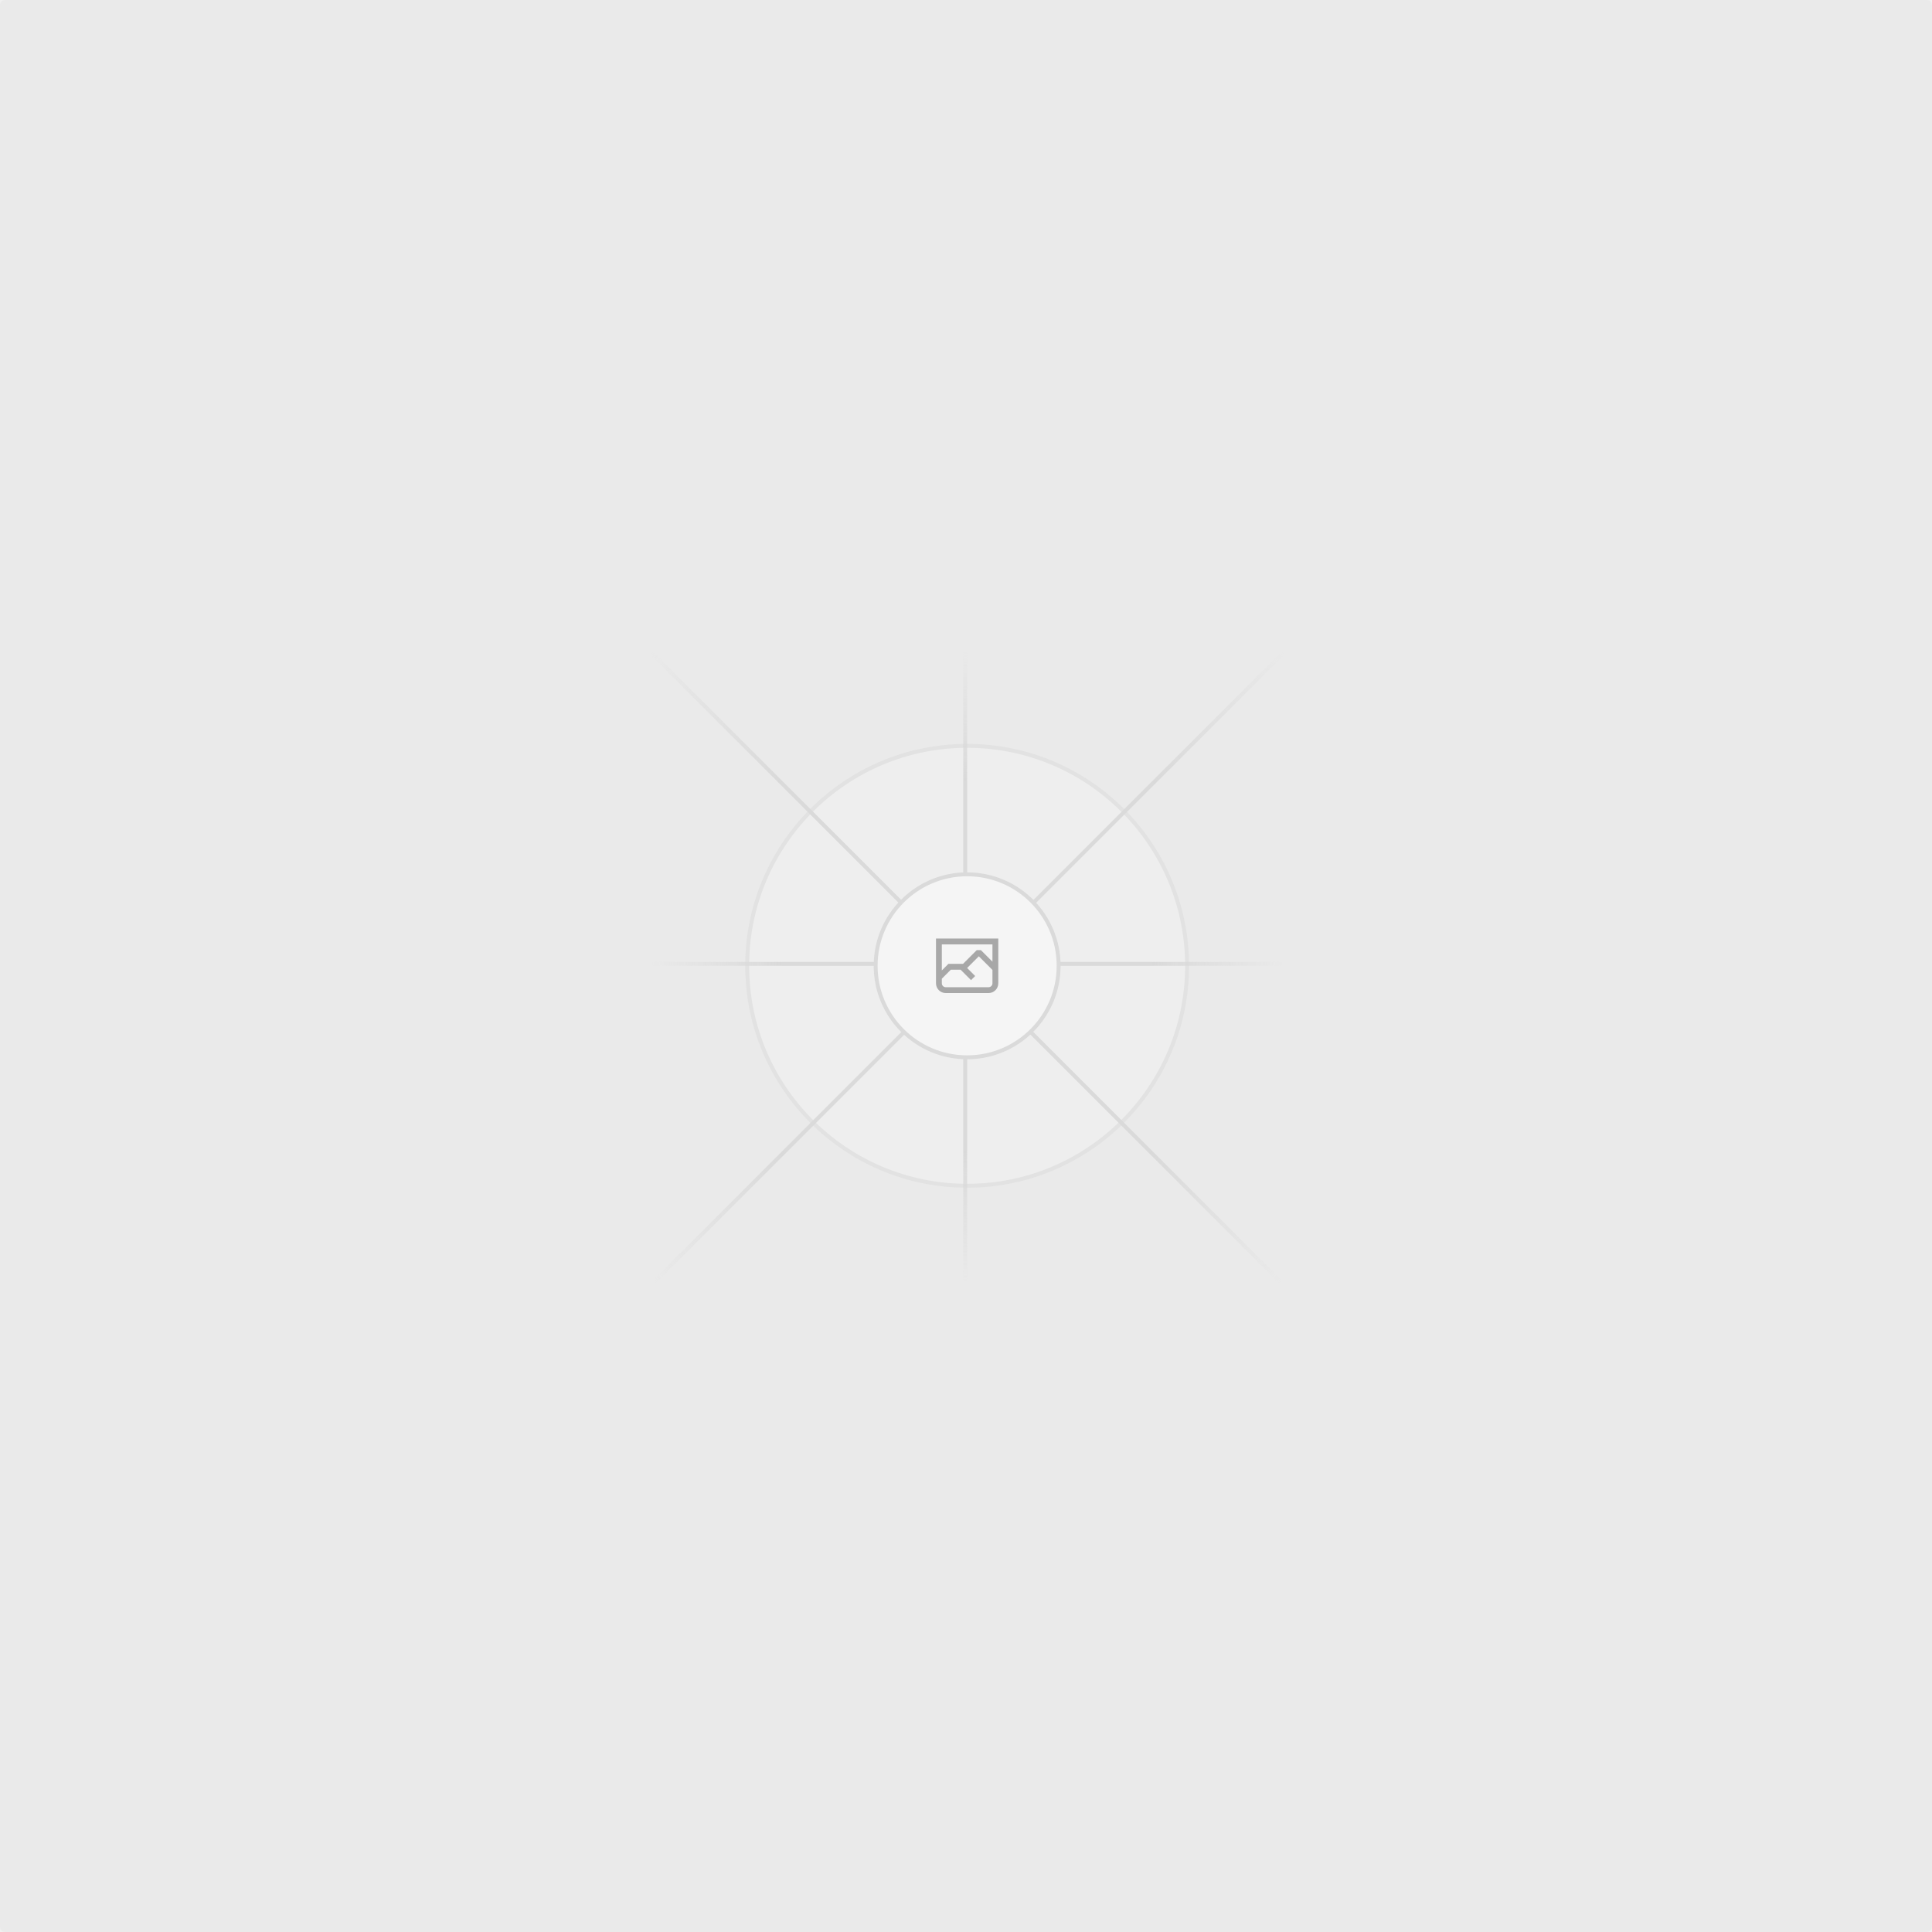
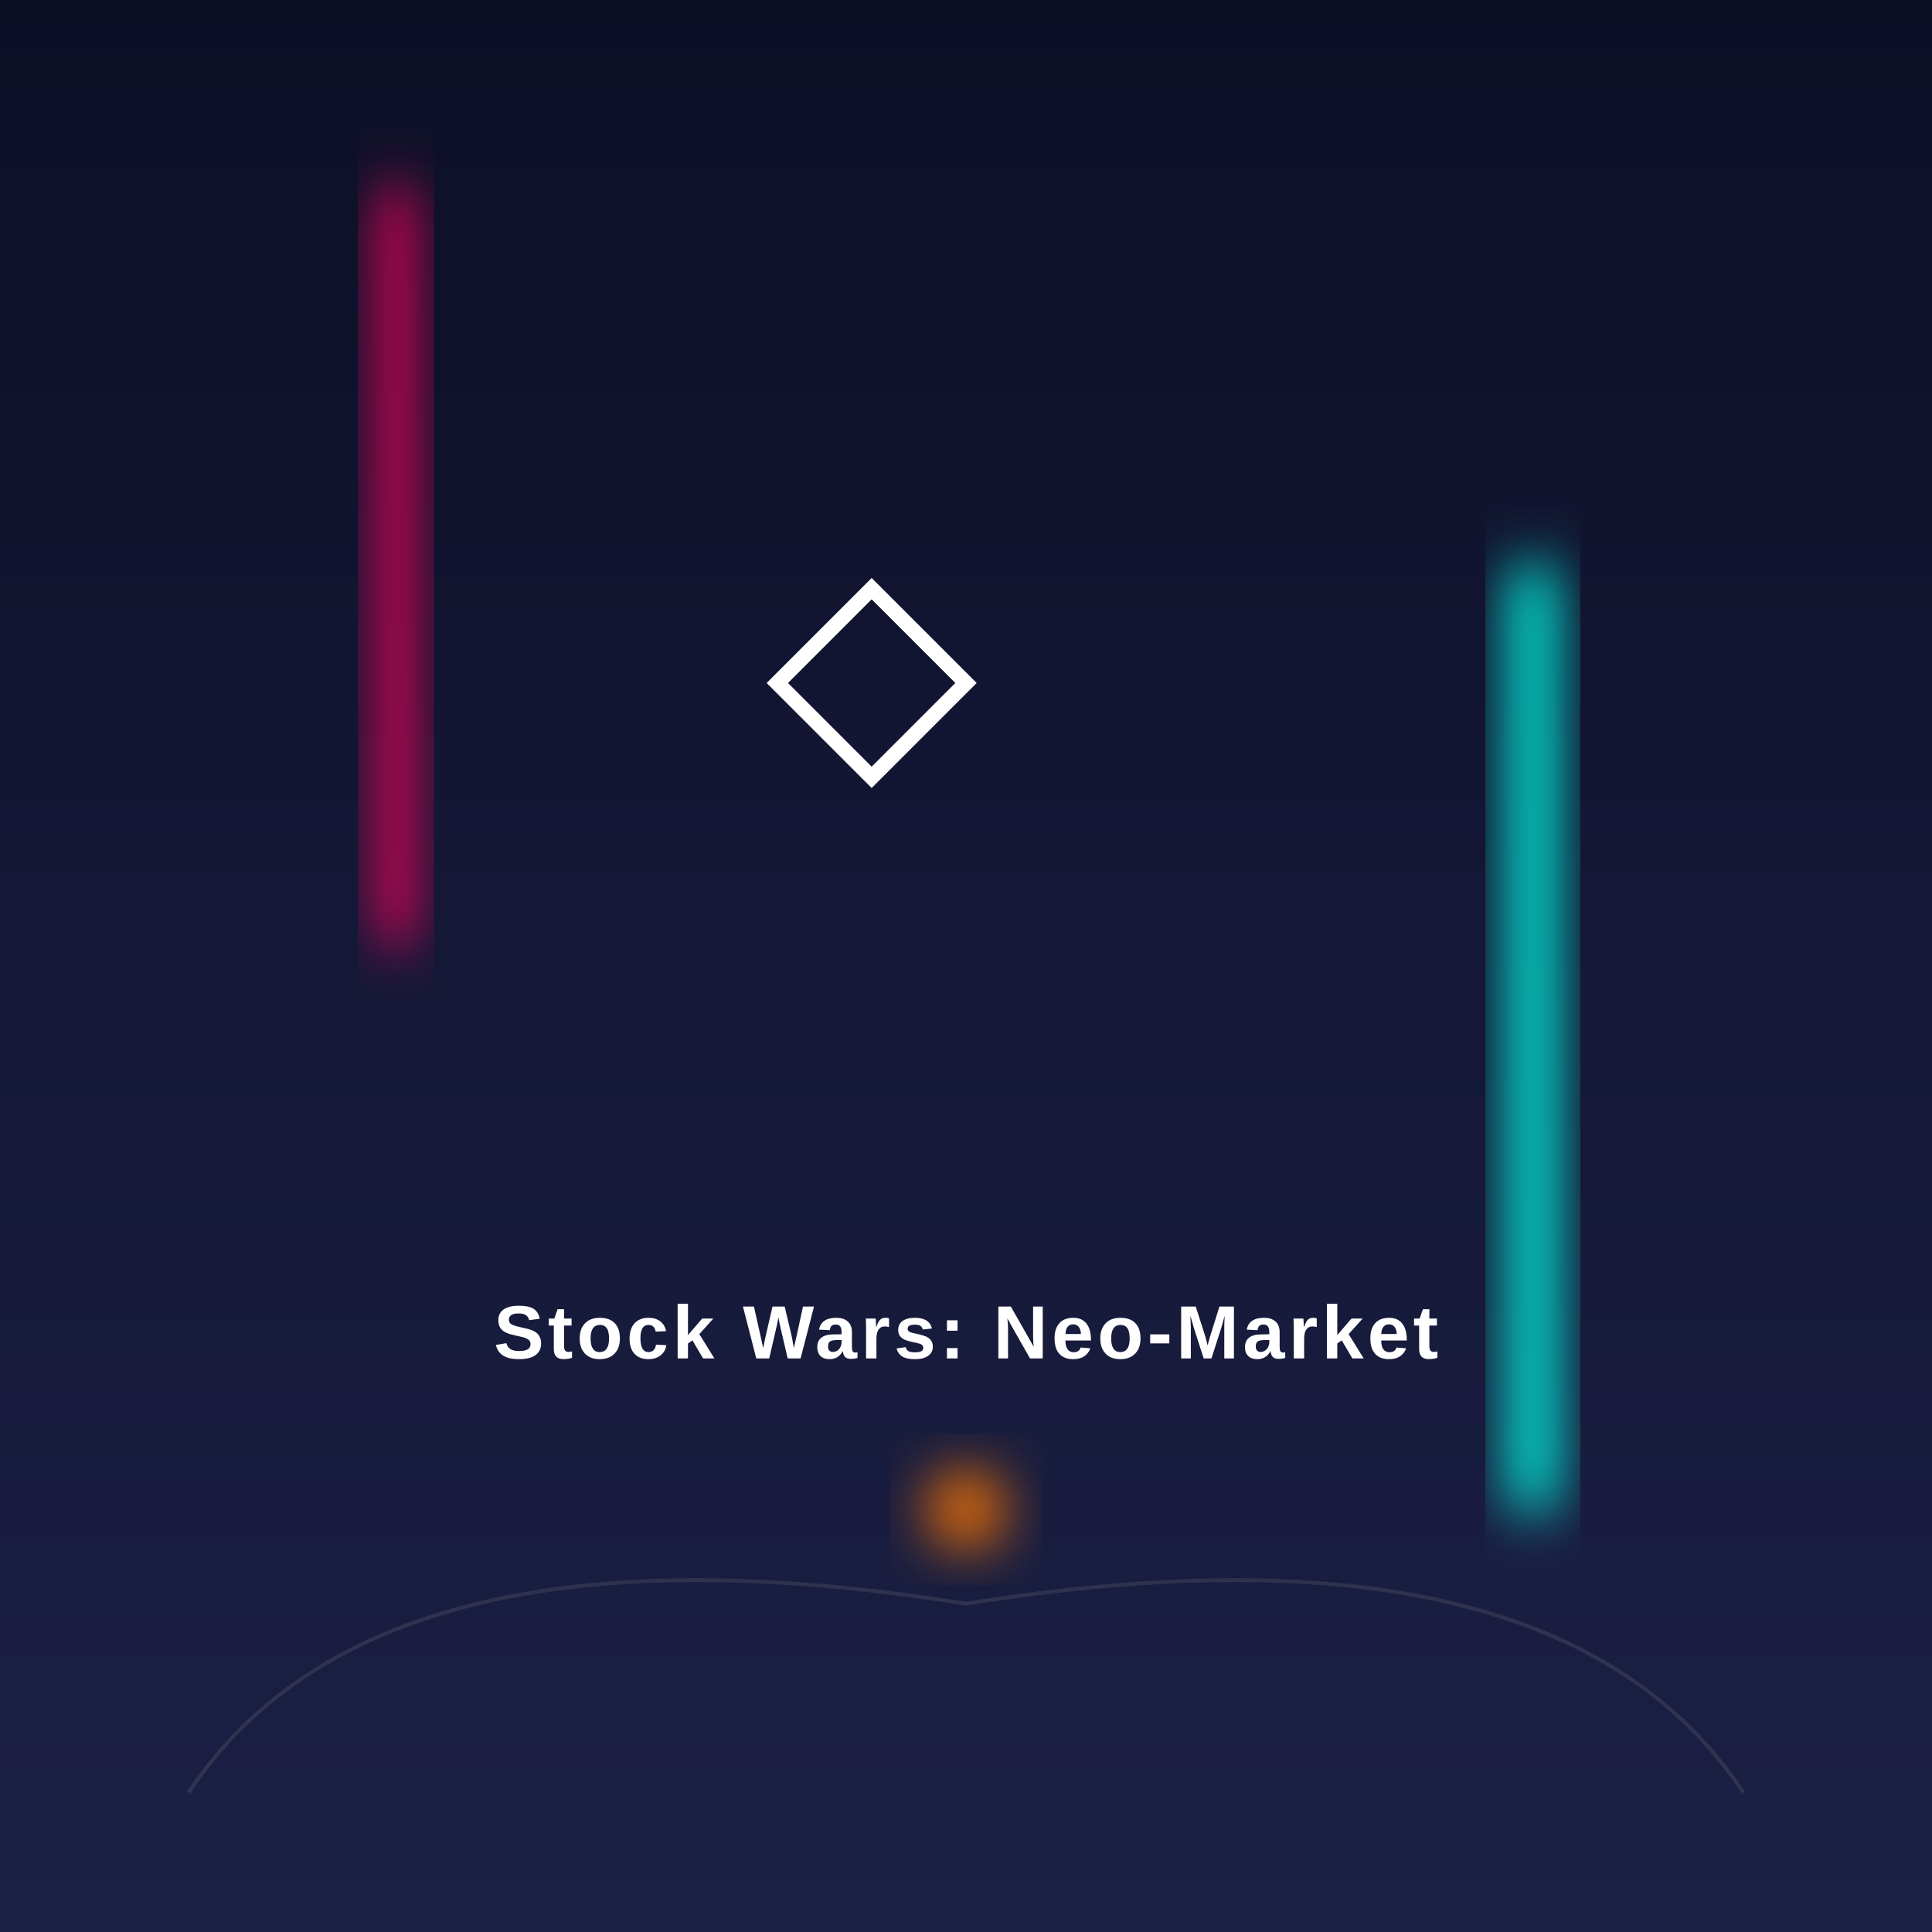
- <svg xmlns="http://www.w3.org/2000/svg" width="1200" height="1200" fill="none">
-   <rect width="1200" height="1200" fill="#EAEAEA" rx="3" />
-   <g opacity=".5">
-     <g opacity=".5">
-       <path fill="#FAFAFA" d="M600.709 736.5c-75.454 0-136.621-61.167-136.621-136.62 0-75.454 61.167-136.621 136.621-136.621 75.453 0 136.62 61.167 136.62 136.621 0 75.453-61.167 136.62-136.62 136.62Z" />
-       <path stroke="#C9C9C9" stroke-width="2.418" d="M600.709 736.5c-75.454 0-136.621-61.167-136.621-136.62 0-75.454 61.167-136.621 136.621-136.621 75.453 0 136.62 61.167 136.62 136.621 0 75.453-61.167 136.62-136.62 136.62Z" />
-     </g>
-     <path stroke="url(#a)" stroke-width="2.418" d="M0-1.209h553.581" transform="scale(1 -1) rotate(45 1163.11 91.165)" />
-     <path stroke="url(#b)" stroke-width="2.418" d="M404.846 598.671h391.726" />
-     <path stroke="url(#c)" stroke-width="2.418" d="M599.5 795.742V404.017" />
-     <path stroke="url(#d)" stroke-width="2.418" d="m795.717 796.597-391.441-391.44" />
-     <path fill="#fff" d="M600.709 656.704c-31.384 0-56.825-25.441-56.825-56.824 0-31.384 25.441-56.825 56.825-56.825 31.383 0 56.824 25.441 56.824 56.825 0 31.383-25.441 56.824-56.824 56.824Z" />
-     <g clip-path="url(#e)">
-       <path fill="#666" fill-rule="evenodd" d="M616.426 586.58h-31.434v16.176l3.553-3.554.531-.531h9.068l.074-.074 8.463-8.463h2.565l7.18 7.181V586.58Zm-15.715 14.654 3.698 3.699 1.283 1.282-2.565 2.565-1.282-1.283-5.2-5.199h-6.066l-5.514 5.514-.073.073v2.876a2.418 2.418 0 0 0 2.418 2.418h26.598a2.418 2.418 0 0 0 2.418-2.418v-8.317l-8.463-8.463-7.181 7.181-.071.072Zm-19.347 5.442v4.085a6.045 6.045 0 0 0 6.046 6.045h26.598a6.044 6.044 0 0 0 6.045-6.045v-7.108l1.356-1.355-1.282-1.283-.074-.073v-17.989h-38.689v23.43l-.146.146.146.147Z" clip-rule="evenodd" />
-     </g>
-     <path stroke="#C9C9C9" stroke-width="2.418" d="M600.709 656.704c-31.384 0-56.825-25.441-56.825-56.824 0-31.384 25.441-56.825 56.825-56.825 31.383 0 56.824 25.441 56.824 56.825 0 31.383-25.441 56.824-56.824 56.824Z" />
+ <svg xmlns="http://www.w3.org/2000/svg" width="1024" height="1024" viewBox="0 0 1024 1024" style="background: linear-gradient(180deg, #0d0f27, #1c2045); font-family: Arial, sans-serif;">
+   <rect width="1024" height="1024" fill="url(#city-gradient)" />
+   <defs>
+     <linearGradient id="city-gradient" x1="0" x2="0" y1="0" y2="1">
+       <stop offset="0%" stop-color="#0d0f27" />
+       <stop offset="100%" stop-color="#1c2045" />
+     </linearGradient>
+     <filter id="neon-blur" x="-50%" y="-50%" width="200%" height="200%">
+       <feGaussianBlur stdDeviation="15" />
+     </filter>
+   </defs>
+   <rect x="200" y="100" width="20" height="400" fill="#ff005e" filter="url(#neon-blur)" />
+   <rect x="800" y="300" width="25" height="500" fill="#00ffea" filter="url(#neon-blur)" />
+   <circle cx="512" cy="800" r="20" fill="#ff7700" filter="url(#neon-blur)" />
+   <g transform="translate(412, 312)">
+     <polygon points="50,0 100,50 50,100 0,50" fill="none" stroke="#ffffff" stroke-width="8" />
  </g>
-   <defs>
-     <linearGradient id="a" x1="554.061" x2="-.48" y1=".083" y2=".087" gradientUnits="userSpaceOnUse">
-       <stop stop-color="#C9C9C9" stop-opacity="0" />
-       <stop offset=".208" stop-color="#C9C9C9" />
-       <stop offset=".792" stop-color="#C9C9C9" />
-       <stop offset="1" stop-color="#C9C9C9" stop-opacity="0" />
-     </linearGradient>
-     <linearGradient id="b" x1="796.912" x2="404.507" y1="599.963" y2="599.965" gradientUnits="userSpaceOnUse">
-       <stop stop-color="#C9C9C9" stop-opacity="0" />
-       <stop offset=".208" stop-color="#C9C9C9" />
-       <stop offset=".792" stop-color="#C9C9C9" />
-       <stop offset="1" stop-color="#C9C9C9" stop-opacity="0" />
-     </linearGradient>
-     <linearGradient id="c" x1="600.792" x2="600.794" y1="403.677" y2="796.082" gradientUnits="userSpaceOnUse">
-       <stop stop-color="#C9C9C9" stop-opacity="0" />
-       <stop offset=".208" stop-color="#C9C9C9" />
-       <stop offset=".792" stop-color="#C9C9C9" />
-       <stop offset="1" stop-color="#C9C9C9" stop-opacity="0" />
-     </linearGradient>
-     <linearGradient id="d" x1="404.85" x2="796.972" y1="403.903" y2="796.02" gradientUnits="userSpaceOnUse">
-       <stop stop-color="#C9C9C9" stop-opacity="0" />
-       <stop offset=".208" stop-color="#C9C9C9" />
-       <stop offset=".792" stop-color="#C9C9C9" />
-       <stop offset="1" stop-color="#C9C9C9" stop-opacity="0" />
-     </linearGradient>
-     <clipPath id="e">
-       <path fill="#fff" d="M581.364 580.535h38.689v38.689h-38.689z" />
-     </clipPath>
-   </defs>
+   <text x="512" y="720" fill="#ffffff" font-size="40" text-anchor="middle" font-weight="bold" letter-spacing="2">
+     Stock Wars: Neo-Market
+   </text>
+   <path d="M100,950 Q200,800 512,850 Q824,800 924,950" stroke="#888" stroke-width="2" fill="none" opacity="0.2" />
</svg>
